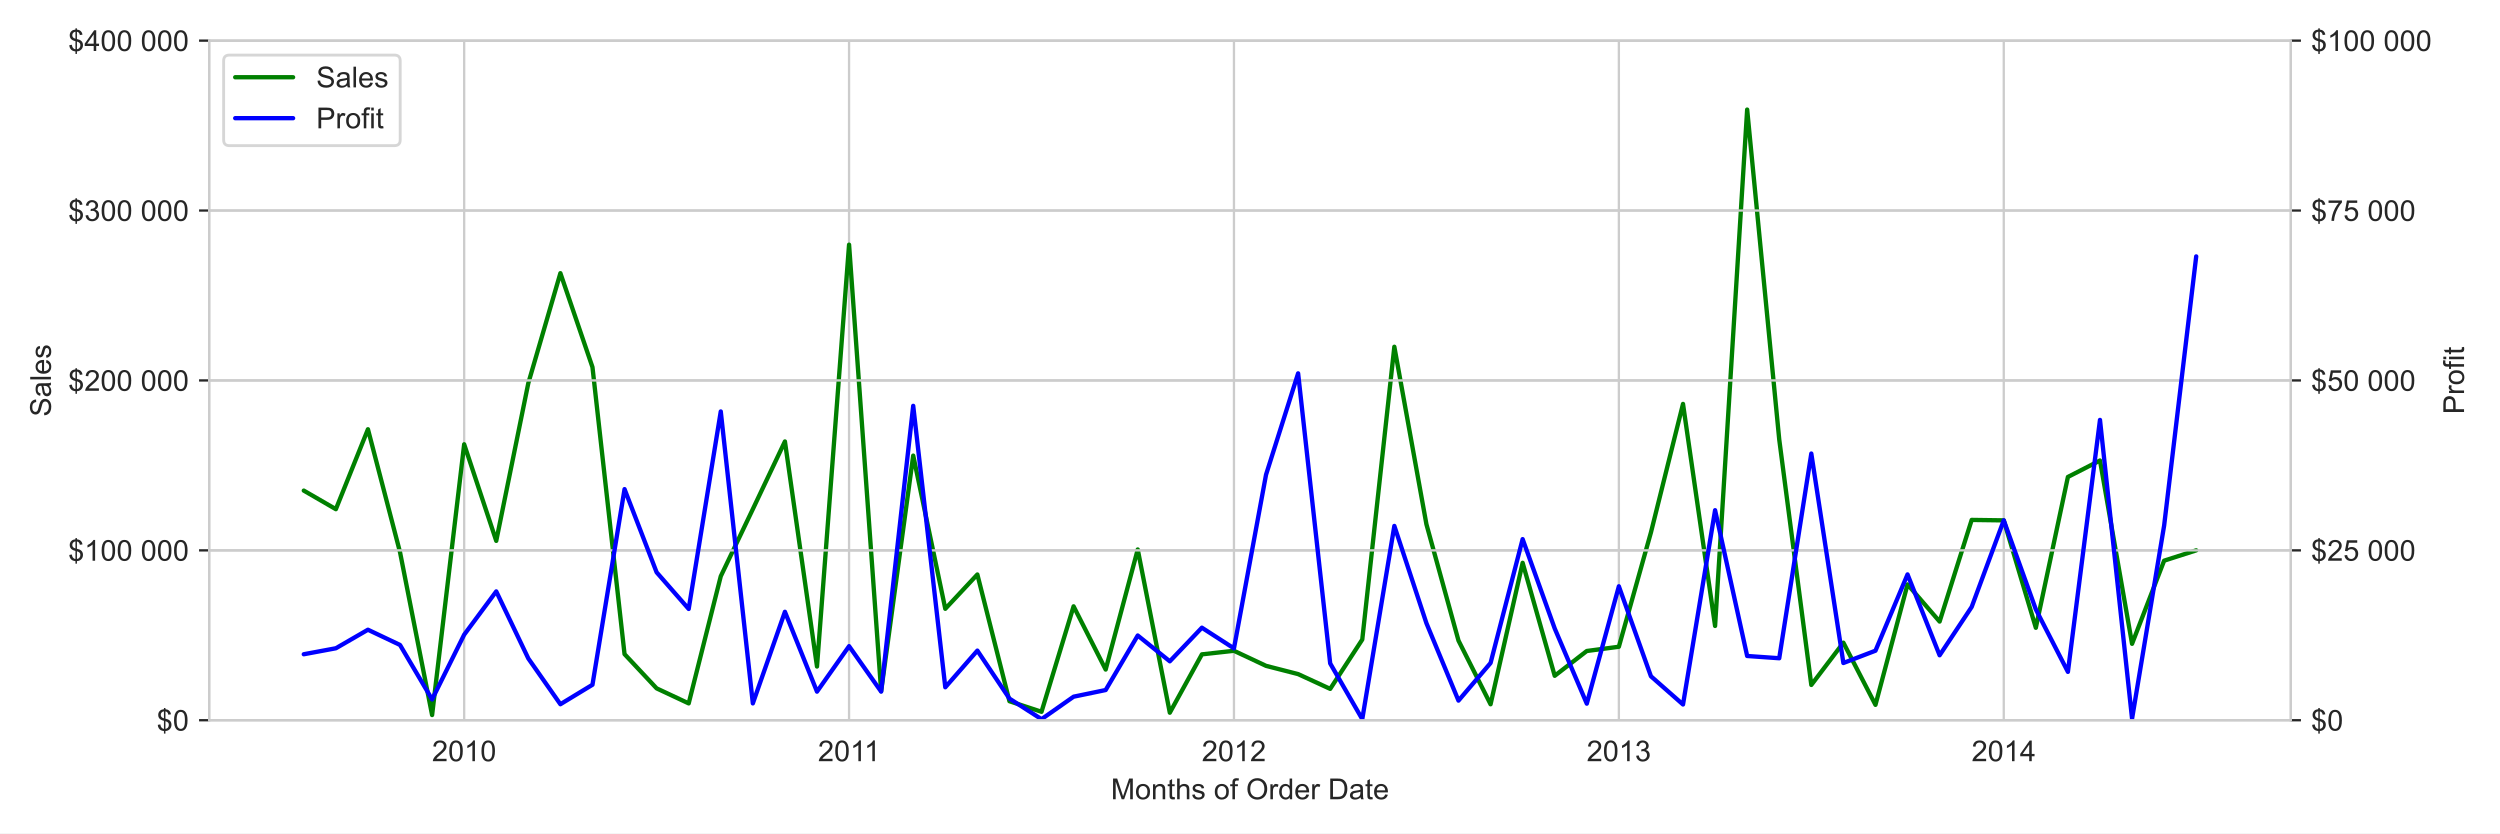
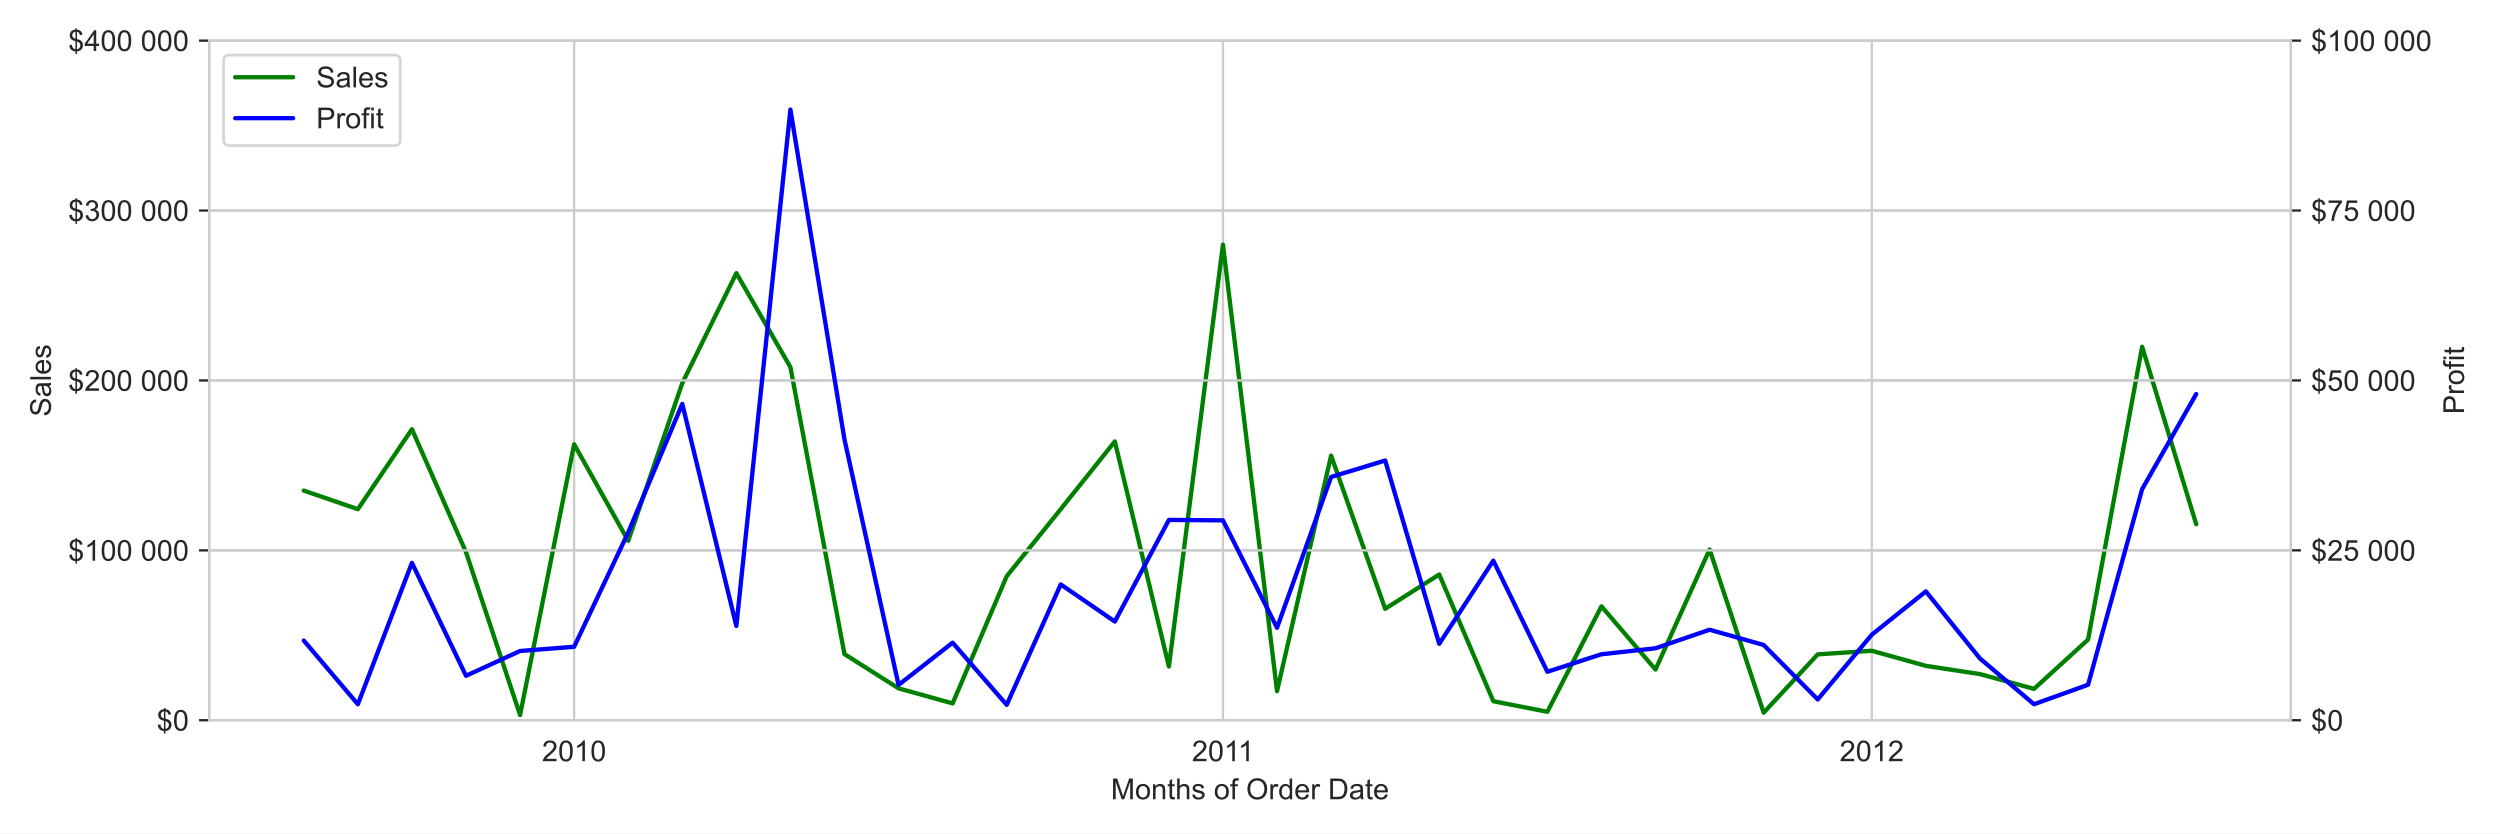
<svg xmlns="http://www.w3.org/2000/svg" xmlns:xlink="http://www.w3.org/1999/xlink" height="288pt" version="1.1" viewBox="0 0 864 288" width="864pt">
  <defs>
    <style type="text/css">
*{stroke-linecap:butt;stroke-linejoin:round;}
  </style>
  </defs>
  <g id="figure_1">
    <g id="patch_1">
      <path d="M 0 288  L 864 288  L 864 0  L 0 0  z " style="fill:#ffffff;" />
    </g>
    <g id="axes_1">
      <g id="patch_2">
        <path d="M 72.29 248.92  L 791.71 248.92  L 791.71 14.04  L 72.29 14.04  z " style="fill:#ffffff;" />
      </g>
      <g id="matplotlib.axis_1">
        <g id="xtick_1">
          <g id="line2d_1">
-             <path clip-path="url(#p1db6dda51e)" d="M 160.416 248.92  L 160.416 14.04  " style="fill:none;stroke:#cccccc;stroke-linecap:round;stroke-width:0.8;" />
+             <path clip-path="url(#pf3489fe7ee)" d="M 198.422 248.92  L 198.422 14.04  " style="fill:none;stroke:#cccccc;stroke-linecap:round;stroke-width:0.8;" />
          </g>
          <g id="text_1">
            <defs>
              <path d="M 50.344 8.453  L 50.344 0  L 3.031 0  Q 2.938 3.172 4.047 6.109  Q 5.859 10.938 9.828 15.625  Q 13.812 20.312 21.344 26.469  Q 33.016 36.031 37.109 41.625  Q 41.219 47.219 41.219 52.203  Q 41.219 57.422 37.469 61  Q 33.734 64.594 27.734 64.594  Q 21.391 64.594 17.578 60.781  Q 13.766 56.984 13.719 50.25  L 4.688 51.172  Q 5.609 61.281 11.656 66.578  Q 17.719 71.875 27.938 71.875  Q 38.234 71.875 44.234 66.156  Q 50.25 60.453 50.25 52  Q 50.25 47.703 48.484 43.547  Q 46.734 39.406 42.656 34.812  Q 38.578 30.219 29.109 22.219  Q 21.188 15.578 18.938 13.203  Q 16.703 10.844 15.234 8.453  z " id="ArialMT-50" />
              <path d="M 4.156 35.297  Q 4.156 48 6.766 55.734  Q 9.375 63.484 14.516 67.672  Q 19.672 71.875 27.484 71.875  Q 33.25 71.875 37.594 69.547  Q 41.938 67.234 44.766 62.859  Q 47.609 58.5 49.219 52.219  Q 50.828 45.953 50.828 35.297  Q 50.828 22.703 48.234 14.969  Q 45.656 7.234 40.5 3  Q 35.359 -1.219 27.484 -1.219  Q 17.141 -1.219 11.234 6.203  Q 4.156 15.141 4.156 35.297  z M 13.188 35.297  Q 13.188 17.672 17.312 11.828  Q 21.438 6 27.484 6  Q 33.547 6 37.672 11.859  Q 41.797 17.719 41.797 35.297  Q 41.797 52.984 37.672 58.781  Q 33.547 64.594 27.391 64.594  Q 21.344 64.594 17.719 59.469  Q 13.188 52.938 13.188 35.297  z " id="ArialMT-48" />
              <path d="M 37.25 0  L 28.469 0  L 28.469 56  Q 25.297 52.984 20.141 49.953  Q 14.984 46.922 10.891 45.406  L 10.891 53.906  Q 18.266 57.375 23.781 62.297  Q 29.297 67.234 31.594 71.875  L 37.25 71.875  z " id="ArialMT-49" />
            </defs>
-             <g style="fill:#262626;" transform="translate(149.2943 263.0778)scale(0.1 -0.1)">
+             <g style="fill:#262626;" transform="translate(187.3002 263.0778)scale(0.1 -0.1)">
              <use xlink:href="#ArialMT-50" />
              <use x="55.615" xlink:href="#ArialMT-48" />
              <use x="111.23" xlink:href="#ArialMT-49" />
              <use x="166.846" xlink:href="#ArialMT-48" />
            </g>
          </g>
        </g>
        <g id="xtick_2">
          <g id="line2d_2">
-             <path clip-path="url(#p1db6dda51e)" d="M 293.437 248.92  L 293.437 14.04  " style="fill:none;stroke:#cccccc;stroke-linecap:round;stroke-width:0.8;" />
+             <path clip-path="url(#pf3489fe7ee)" d="M 422.657 248.92  L 422.657 14.04  " style="fill:none;stroke:#cccccc;stroke-linecap:round;stroke-width:0.8;" />
          </g>
          <g id="text_2">
-             <g style="fill:#262626;" transform="translate(282.6837 263.0778)scale(0.1 -0.1)">
+             <g style="fill:#262626;" transform="translate(411.9038 263.0778)scale(0.1 -0.1)">
              <use xlink:href="#ArialMT-50" />
              <use x="55.615" xlink:href="#ArialMT-48" />
              <use x="111.23" xlink:href="#ArialMT-49" />
              <use x="159.471" xlink:href="#ArialMT-49" />
            </g>
          </g>
        </g>
        <g id="xtick_3">
          <g id="line2d_3">
-             <path clip-path="url(#p1db6dda51e)" d="M 426.457 248.92  L 426.457 14.04  " style="fill:none;stroke:#cccccc;stroke-linecap:round;stroke-width:0.8;" />
+             <path clip-path="url(#pf3489fe7ee)" d="M 646.892 248.92  L 646.892 14.04  " style="fill:none;stroke:#cccccc;stroke-linecap:round;stroke-width:0.8;" />
          </g>
          <g id="text_3">
-             <g style="fill:#262626;" transform="translate(415.3356 263.0778)scale(0.1 -0.1)">
+             <g style="fill:#262626;" transform="translate(635.7698 263.0778)scale(0.1 -0.1)">
              <use xlink:href="#ArialMT-50" />
              <use x="55.615" xlink:href="#ArialMT-48" />
              <use x="111.23" xlink:href="#ArialMT-49" />
              <use x="166.846" xlink:href="#ArialMT-50" />
            </g>
          </g>
        </g>
-         <g id="xtick_4">
-           <g id="line2d_4">
-             <path clip-path="url(#p1db6dda51e)" d="M 559.478 248.92  L 559.478 14.04  " style="fill:none;stroke:#cccccc;stroke-linecap:round;stroke-width:0.8;" />
-           </g>
-           <g id="text_4">
-             <defs>
-               <path d="M 4.203 18.891  L 12.984 20.062  Q 14.5 12.594 18.141 9.297  Q 21.781 6 27 6  Q 33.203 6 37.469 10.297  Q 41.75 14.594 41.75 20.953  Q 41.75 27 37.797 30.922  Q 33.844 34.859 27.734 34.859  Q 25.25 34.859 21.531 33.891  L 22.516 41.609  Q 23.391 41.5 23.922 41.5  Q 29.547 41.5 34.031 44.422  Q 38.531 47.359 38.531 53.469  Q 38.531 58.297 35.25 61.469  Q 31.984 64.656 26.812 64.656  Q 21.688 64.656 18.266 61.422  Q 14.844 58.203 13.875 51.766  L 5.078 53.328  Q 6.688 62.156 12.391 67.016  Q 18.109 71.875 26.609 71.875  Q 32.469 71.875 37.391 69.359  Q 42.328 66.844 44.938 62.5  Q 47.562 58.156 47.562 53.266  Q 47.562 48.641 45.062 44.828  Q 42.578 41.016 37.703 38.766  Q 44.047 37.312 47.562 32.688  Q 51.078 28.078 51.078 21.141  Q 51.078 11.766 44.234 5.25  Q 37.406 -1.266 26.953 -1.266  Q 17.531 -1.266 11.297 4.344  Q 5.078 9.969 4.203 18.891  z " id="ArialMT-51" />
-             </defs>
-             <g style="fill:#262626;" transform="translate(548.3562 263.0778)scale(0.1 -0.1)">
-               <use xlink:href="#ArialMT-50" />
-               <use x="55.615" xlink:href="#ArialMT-48" />
-               <use x="111.23" xlink:href="#ArialMT-49" />
-               <use x="166.846" xlink:href="#ArialMT-51" />
-             </g>
-           </g>
-         </g>
-         <g id="xtick_5">
-           <g id="line2d_5">
-             <path clip-path="url(#p1db6dda51e)" d="M 692.499 248.92  L 692.499 14.04  " style="fill:none;stroke:#cccccc;stroke-linecap:round;stroke-width:0.8;" />
-           </g>
-           <g id="text_5">
-             <defs>
-               <path d="M 32.328 0  L 32.328 17.141  L 1.266 17.141  L 1.266 25.203  L 33.938 71.578  L 41.109 71.578  L 41.109 25.203  L 50.781 25.203  L 50.781 17.141  L 41.109 17.141  L 41.109 0  z M 32.328 25.203  L 32.328 57.469  L 9.906 25.203  z " id="ArialMT-52" />
-             </defs>
-             <g style="fill:#262626;" transform="translate(681.3769 263.0778)scale(0.1 -0.1)">
-               <use xlink:href="#ArialMT-50" />
-               <use x="55.615" xlink:href="#ArialMT-48" />
-               <use x="111.23" xlink:href="#ArialMT-49" />
-               <use x="166.846" xlink:href="#ArialMT-52" />
-             </g>
-           </g>
-         </g>
-         <g id="text_6">
+         <g id="text_4">
          <defs>
            <path d="M 7.422 0  L 7.422 71.578  L 21.688 71.578  L 38.625 20.906  Q 40.969 13.812 42.047 10.297  Q 43.266 14.203 45.844 21.781  L 62.984 71.578  L 75.734 71.578  L 75.734 0  L 66.609 0  L 66.609 59.906  L 45.797 0  L 37.25 0  L 16.547 60.938  L 16.547 0  z " id="ArialMT-77" />
            <path d="M 3.328 25.922  Q 3.328 40.328 11.328 47.266  Q 18.016 53.031 27.641 53.031  Q 38.328 53.031 45.109 46.016  Q 51.906 39.016 51.906 26.656  Q 51.906 16.656 48.906 10.906  Q 45.906 5.172 40.156 2  Q 34.422 -1.172 27.641 -1.172  Q 16.75 -1.172 10.031 5.812  Q 3.328 12.797 3.328 25.922  z M 12.359 25.922  Q 12.359 15.969 16.703 11.016  Q 21.047 6.062 27.641 6.062  Q 34.188 6.062 38.531 11.031  Q 42.875 16.016 42.875 26.219  Q 42.875 35.844 38.5 40.797  Q 34.125 45.75 27.641 45.75  Q 21.047 45.75 16.703 40.812  Q 12.359 35.891 12.359 25.922  z " id="ArialMT-111" />
            <path d="M 6.594 0  L 6.594 51.859  L 14.5 51.859  L 14.5 44.484  Q 20.219 53.031 31 53.031  Q 35.688 53.031 39.625 51.344  Q 43.562 49.656 45.516 46.922  Q 47.469 44.188 48.25 40.438  Q 48.734 37.984 48.734 31.891  L 48.734 0  L 39.938 0  L 39.938 31.547  Q 39.938 36.922 38.906 39.578  Q 37.891 42.234 35.281 43.812  Q 32.672 45.406 29.156 45.406  Q 23.531 45.406 19.453 41.844  Q 15.375 38.281 15.375 28.328  L 15.375 0  z " id="ArialMT-110" />
            <path d="M 25.781 7.859  L 27.047 0.094  Q 23.344 -0.688 20.406 -0.688  Q 15.625 -0.688 12.984 0.828  Q 10.359 2.344 9.281 4.812  Q 8.203 7.281 8.203 15.188  L 8.203 45.016  L 1.766 45.016  L 1.766 51.859  L 8.203 51.859  L 8.203 64.703  L 16.938 69.969  L 16.938 51.859  L 25.781 51.859  L 25.781 45.016  L 16.938 45.016  L 16.938 14.703  Q 16.938 10.938 17.406 9.859  Q 17.875 8.797 18.922 8.156  Q 19.969 7.516 21.922 7.516  Q 23.391 7.516 25.781 7.859  z " id="ArialMT-116" />
            <path d="M 6.594 0  L 6.594 71.578  L 15.375 71.578  L 15.375 45.906  Q 21.531 53.031 30.906 53.031  Q 36.672 53.031 40.922 50.75  Q 45.172 48.484 47 44.484  Q 48.828 40.484 48.828 32.859  L 48.828 0  L 40.047 0  L 40.047 32.859  Q 40.047 39.453 37.188 42.453  Q 34.328 45.453 29.109 45.453  Q 25.203 45.453 21.75 43.422  Q 18.312 41.406 16.844 37.938  Q 15.375 34.469 15.375 28.375  L 15.375 0  z " id="ArialMT-104" />
            <path d="M 3.078 15.484  L 11.766 16.844  Q 12.5 11.625 15.844 8.844  Q 19.188 6.062 25.203 6.062  Q 31.25 6.062 34.172 8.516  Q 37.109 10.984 37.109 14.312  Q 37.109 17.281 34.516 19  Q 32.719 20.172 25.531 21.969  Q 15.875 24.422 12.141 26.203  Q 8.406 27.984 6.469 31.125  Q 4.547 34.281 4.547 38.094  Q 4.547 41.547 6.125 44.5  Q 7.719 47.469 10.453 49.422  Q 12.5 50.922 16.031 51.969  Q 19.578 53.031 23.641 53.031  Q 29.734 53.031 34.344 51.266  Q 38.969 49.516 41.156 46.5  Q 43.359 43.5 44.188 38.484  L 35.594 37.312  Q 35.016 41.312 32.203 43.547  Q 29.391 45.797 24.266 45.797  Q 18.219 45.797 15.625 43.797  Q 13.031 41.797 13.031 39.109  Q 13.031 37.406 14.109 36.031  Q 15.188 34.625 17.484 33.688  Q 18.797 33.203 25.25 31.453  Q 34.578 28.953 38.25 27.359  Q 41.938 25.781 44.031 22.75  Q 46.141 19.734 46.141 15.234  Q 46.141 10.844 43.578 6.953  Q 41.016 3.078 36.172 0.953  Q 31.344 -1.172 25.25 -1.172  Q 15.141 -1.172 9.844 3.031  Q 4.547 7.234 3.078 15.484  z " id="ArialMT-115" />
            <path id="ArialMT-32" />
            <path d="M 8.688 0  L 8.688 45.016  L 0.922 45.016  L 0.922 51.859  L 8.688 51.859  L 8.688 57.375  Q 8.688 62.594 9.625 65.141  Q 10.891 68.562 14.078 70.672  Q 17.281 72.797 23.047 72.797  Q 26.766 72.797 31.25 71.922  L 29.938 64.266  Q 27.203 64.75 24.75 64.75  Q 20.75 64.75 19.094 63.031  Q 17.438 61.328 17.438 56.641  L 17.438 51.859  L 27.547 51.859  L 27.547 45.016  L 17.438 45.016  L 17.438 0  z " id="ArialMT-102" />
            <path d="M 4.828 34.859  Q 4.828 52.688 14.391 62.766  Q 23.969 72.859 39.109 72.859  Q 49.031 72.859 56.984 68.109  Q 64.938 63.375 69.109 54.906  Q 73.297 46.438 73.297 35.688  Q 73.297 24.812 68.891 16.219  Q 64.5 7.625 56.438 3.203  Q 48.391 -1.219 39.062 -1.219  Q 28.953 -1.219 20.984 3.656  Q 13.031 8.547 8.922 16.984  Q 4.828 25.438 4.828 34.859  z M 14.594 34.719  Q 14.594 21.781 21.547 14.328  Q 28.516 6.891 39.016 6.891  Q 49.703 6.891 56.609 14.406  Q 63.531 21.922 63.531 35.75  Q 63.531 44.484 60.578 51  Q 57.625 57.516 51.922 61.109  Q 46.234 64.703 39.156 64.703  Q 29.109 64.703 21.844 57.781  Q 14.594 50.875 14.594 34.719  z " id="ArialMT-79" />
            <path d="M 6.5 0  L 6.5 51.859  L 14.406 51.859  L 14.406 44  Q 17.438 49.516 20 51.266  Q 22.562 53.031 25.641 53.031  Q 30.078 53.031 34.672 50.203  L 31.641 42.047  Q 28.422 43.953 25.203 43.953  Q 22.312 43.953 20.016 42.219  Q 17.719 40.484 16.75 37.406  Q 15.281 32.719 15.281 27.156  L 15.281 0  z " id="ArialMT-114" />
            <path d="M 40.234 0  L 40.234 6.547  Q 35.297 -1.172 25.734 -1.172  Q 19.531 -1.172 14.328 2.25  Q 9.125 5.672 6.266 11.797  Q 3.422 17.922 3.422 25.875  Q 3.422 33.641 6 39.969  Q 8.594 46.297 13.766 49.656  Q 18.953 53.031 25.344 53.031  Q 30.031 53.031 33.688 51.047  Q 37.359 49.078 39.656 45.906  L 39.656 71.578  L 48.391 71.578  L 48.391 0  z M 12.453 25.875  Q 12.453 15.922 16.641 10.984  Q 20.844 6.062 26.562 6.062  Q 32.328 6.062 36.344 10.766  Q 40.375 15.484 40.375 25.141  Q 40.375 35.797 36.266 40.766  Q 32.172 45.75 26.172 45.75  Q 20.312 45.75 16.375 40.969  Q 12.453 36.188 12.453 25.875  z " id="ArialMT-100" />
            <path d="M 42.094 16.703  L 51.172 15.578  Q 49.031 7.625 43.219 3.219  Q 37.406 -1.172 28.375 -1.172  Q 17 -1.172 10.328 5.828  Q 3.656 12.844 3.656 25.484  Q 3.656 38.578 10.391 45.797  Q 17.141 53.031 27.875 53.031  Q 38.281 53.031 44.875 45.953  Q 51.469 38.875 51.469 26.031  Q 51.469 25.25 51.422 23.688  L 12.75 23.688  Q 13.234 15.141 17.578 10.594  Q 21.922 6.062 28.422 6.062  Q 33.25 6.062 36.672 8.594  Q 40.094 11.141 42.094 16.703  z M 13.234 30.906  L 42.188 30.906  Q 41.609 37.453 38.875 40.719  Q 34.672 45.797 27.984 45.797  Q 21.922 45.797 17.797 41.75  Q 13.672 37.703 13.234 30.906  z " id="ArialMT-101" />
            <path d="M 7.719 0  L 7.719 71.578  L 32.375 71.578  Q 40.719 71.578 45.125 70.562  Q 51.266 69.141 55.609 65.438  Q 61.281 60.641 64.078 53.188  Q 66.891 45.75 66.891 36.188  Q 66.891 28.031 64.984 21.734  Q 63.094 15.438 60.109 11.297  Q 57.125 7.172 53.578 4.797  Q 50.047 2.438 45.047 1.219  Q 40.047 0 33.547 0  z M 17.188 8.453  L 32.469 8.453  Q 39.547 8.453 43.578 9.766  Q 47.609 11.078 50 13.484  Q 53.375 16.844 55.25 22.531  Q 57.125 28.219 57.125 36.328  Q 57.125 47.562 53.438 53.594  Q 49.75 59.625 44.484 61.672  Q 40.672 63.141 32.234 63.141  L 17.188 63.141  z " id="ArialMT-68" />
            <path d="M 40.438 6.391  Q 35.547 2.25 31.031 0.531  Q 26.516 -1.172 21.344 -1.172  Q 12.797 -1.172 8.203 3  Q 3.609 7.172 3.609 13.672  Q 3.609 17.484 5.344 20.625  Q 7.078 23.781 9.891 25.688  Q 12.703 27.594 16.219 28.562  Q 18.797 29.25 24.031 29.891  Q 34.672 31.156 39.703 32.906  Q 39.75 34.719 39.75 35.203  Q 39.75 40.578 37.25 42.781  Q 33.891 45.75 27.25 45.75  Q 21.047 45.75 18.094 43.578  Q 15.141 41.406 13.719 35.891  L 5.125 37.062  Q 6.297 42.578 8.984 45.969  Q 11.672 49.359 16.75 51.188  Q 21.828 53.031 28.516 53.031  Q 35.156 53.031 39.297 51.469  Q 43.453 49.906 45.406 47.531  Q 47.359 45.172 48.141 41.547  Q 48.578 39.312 48.578 33.453  L 48.578 21.734  Q 48.578 9.469 49.141 6.219  Q 49.703 2.984 51.375 0  L 42.188 0  Q 40.828 2.734 40.438 6.391  z M 39.703 26.031  Q 34.906 24.078 25.344 22.703  Q 19.922 21.922 17.672 20.938  Q 15.438 19.969 14.203 18.094  Q 12.984 16.219 12.984 13.922  Q 12.984 10.406 15.641 8.062  Q 18.312 5.719 23.438 5.719  Q 28.516 5.719 32.469 7.938  Q 36.422 10.156 38.281 14.016  Q 39.703 17 39.703 22.797  z " id="ArialMT-97" />
          </defs>
          <g style="fill:#262626;" transform="translate(383.9273 276.2231)scale(0.1 -0.1)">
            <use xlink:href="#ArialMT-77" />
            <use x="83.301" xlink:href="#ArialMT-111" />
            <use x="138.916" xlink:href="#ArialMT-110" />
            <use x="194.531" xlink:href="#ArialMT-116" />
            <use x="222.314" xlink:href="#ArialMT-104" />
            <use x="277.93" xlink:href="#ArialMT-115" />
            <use x="327.93" xlink:href="#ArialMT-32" />
            <use x="355.713" xlink:href="#ArialMT-111" />
            <use x="411.328" xlink:href="#ArialMT-102" />
            <use x="439.111" xlink:href="#ArialMT-32" />
            <use x="466.895" xlink:href="#ArialMT-79" />
            <use x="544.678" xlink:href="#ArialMT-114" />
            <use x="577.979" xlink:href="#ArialMT-100" />
            <use x="633.594" xlink:href="#ArialMT-101" />
            <use x="689.209" xlink:href="#ArialMT-114" />
            <use x="722.51" xlink:href="#ArialMT-32" />
            <use x="750.293" xlink:href="#ArialMT-68" />
            <use x="822.51" xlink:href="#ArialMT-97" />
            <use x="878.125" xlink:href="#ArialMT-116" />
            <use x="905.908" xlink:href="#ArialMT-101" />
          </g>
        </g>
      </g>
      <g id="matplotlib.axis_2">
        <g id="ytick_1">
+           <g id="line2d_4">
+             <path clip-path="url(#pf3489fe7ee)" d="M 72.29 248.92  L 791.71 248.92  " style="fill:none;stroke:#cccccc;stroke-linecap:round;stroke-width:0.8;" />
+           </g>
+           <g id="line2d_5">
+             <defs>
+               <path d="M 0 0  L -3.5 0  " id="mcb4d5317c1" style="stroke:#262626;stroke-width:0.8;" />
+             </defs>
+             <g>
+               <use style="fill:#262626;stroke:#262626;stroke-width:0.8;" x="72.29" xlink:href="#mcb4d5317c1" y="248.92" />
+             </g>
+           </g>
+           <g id="text_5">
+             <defs>
+               <path d="M 24.906 -10.297  L 24.906 -1.516  Q 18.312 -0.688 14.188 1.438  Q 10.062 3.562 7.047 8.297  Q 4.047 13.031 3.562 19.875  L 12.406 21.531  Q 13.422 14.453 16.016 11.141  Q 19.734 6.453 24.906 5.906  L 24.906 33.891  Q 19.484 34.906 13.812 38.094  Q 9.625 40.438 7.344 44.578  Q 5.078 48.734 5.078 54  Q 5.078 63.375 11.719 69.188  Q 16.156 73.094 24.906 73.969  L 24.906 78.172  L 30.078 78.172  L 30.078 73.969  Q 37.75 73.25 42.234 69.484  Q 48 64.703 49.172 56.344  L 40.094 54.984  Q 39.312 60.156 36.844 62.906  Q 34.375 65.672 30.078 66.547  L 30.078 41.219  Q 36.719 39.547 38.875 38.625  Q 42.969 36.812 45.547 34.219  Q 48.141 31.641 49.531 28.078  Q 50.922 24.516 50.922 20.359  Q 50.922 11.234 45.109 5.125  Q 39.312 -0.984 30.078 -1.422  L 30.078 -10.297  z M 24.906 66.656  Q 19.781 65.875 16.828 62.547  Q 13.875 59.234 13.875 54.688  Q 13.875 50.203 16.375 47.172  Q 18.891 44.141 24.906 42.328  z M 30.078 5.906  Q 35.203 6.547 38.547 10.344  Q 41.891 14.156 41.891 19.781  Q 41.891 24.562 39.516 27.469  Q 37.156 30.375 30.078 32.672  z " id="ArialMT-36" />
+             </defs>
+             <g style="fill:#262626;" transform="translate(54.16813 252.4989)scale(0.1 -0.1)">
+               <use xlink:href="#ArialMT-36" />
+               <use x="55.615" xlink:href="#ArialMT-48" />
+             </g>
+           </g>
+         </g>
+         <g id="ytick_2">
          <g id="line2d_6">
-             <path clip-path="url(#p1db6dda51e)" d="M 72.29 248.92  L 791.71 248.92  " style="fill:none;stroke:#cccccc;stroke-linecap:round;stroke-width:0.8;" />
+             <path clip-path="url(#pf3489fe7ee)" d="M 72.29 190.2  L 791.71 190.2  " style="fill:none;stroke:#cccccc;stroke-linecap:round;stroke-width:0.8;" />
          </g>
          <g id="line2d_7">
-             <defs>
-               <path d="M 0 0  L -3.5 0  " id="m86cd9c646d" style="stroke:#262626;stroke-width:0.8;" />
-             </defs>
-             <g>
-               <use style="fill:#262626;stroke:#262626;stroke-width:0.8;" x="72.29" xlink:href="#m86cd9c646d" y="248.92" />
+             <g>
+               <use style="fill:#262626;stroke:#262626;stroke-width:0.8;" x="72.29" xlink:href="#mcb4d5317c1" y="190.2" />
+             </g>
+           </g>
+           <g id="text_6">
+             <g style="fill:#262626;" transform="translate(23.58531 193.7789)scale(0.1 -0.1)">
+               <use xlink:href="#ArialMT-36" />
+               <use x="55.615" xlink:href="#ArialMT-49" />
+               <use x="111.23" xlink:href="#ArialMT-48" />
+               <use x="166.846" xlink:href="#ArialMT-48" />
+               <use x="222.461" xlink:href="#ArialMT-32" />
+               <use x="250.244" xlink:href="#ArialMT-48" />
+               <use x="305.859" xlink:href="#ArialMT-48" />
+               <use x="361.475" xlink:href="#ArialMT-48" />
+             </g>
+           </g>
+         </g>
+         <g id="ytick_3">
+           <g id="line2d_8">
+             <path clip-path="url(#pf3489fe7ee)" d="M 72.29 131.48  L 791.71 131.48  " style="fill:none;stroke:#cccccc;stroke-linecap:round;stroke-width:0.8;" />
+           </g>
+           <g id="line2d_9">
+             <g>
+               <use style="fill:#262626;stroke:#262626;stroke-width:0.8;" x="72.29" xlink:href="#mcb4d5317c1" y="131.48" />
            </g>
          </g>
          <g id="text_7">
-             <defs>
-               <path d="M 24.906 -10.297  L 24.906 -1.516  Q 18.312 -0.688 14.188 1.438  Q 10.062 3.562 7.047 8.297  Q 4.047 13.031 3.562 19.875  L 12.406 21.531  Q 13.422 14.453 16.016 11.141  Q 19.734 6.453 24.906 5.906  L 24.906 33.891  Q 19.484 34.906 13.812 38.094  Q 9.625 40.438 7.344 44.578  Q 5.078 48.734 5.078 54  Q 5.078 63.375 11.719 69.188  Q 16.156 73.094 24.906 73.969  L 24.906 78.172  L 30.078 78.172  L 30.078 73.969  Q 37.75 73.25 42.234 69.484  Q 48 64.703 49.172 56.344  L 40.094 54.984  Q 39.312 60.156 36.844 62.906  Q 34.375 65.672 30.078 66.547  L 30.078 41.219  Q 36.719 39.547 38.875 38.625  Q 42.969 36.812 45.547 34.219  Q 48.141 31.641 49.531 28.078  Q 50.922 24.516 50.922 20.359  Q 50.922 11.234 45.109 5.125  Q 39.312 -0.984 30.078 -1.422  L 30.078 -10.297  z M 24.906 66.656  Q 19.781 65.875 16.828 62.547  Q 13.875 59.234 13.875 54.688  Q 13.875 50.203 16.375 47.172  Q 18.891 44.141 24.906 42.328  z M 30.078 5.906  Q 35.203 6.547 38.547 10.344  Q 41.891 14.156 41.891 19.781  Q 41.891 24.562 39.516 27.469  Q 37.156 30.375 30.078 32.672  z " id="ArialMT-36" />
-             </defs>
-             <g style="fill:#262626;" transform="translate(54.16813 252.4989)scale(0.1 -0.1)">
-               <use xlink:href="#ArialMT-36" />
-               <use x="55.615" xlink:href="#ArialMT-48" />
-             </g>
-           </g>
-         </g>
-         <g id="ytick_2">
-           <g id="line2d_8">
-             <path clip-path="url(#p1db6dda51e)" d="M 72.29 190.2  L 791.71 190.2  " style="fill:none;stroke:#cccccc;stroke-linecap:round;stroke-width:0.8;" />
-           </g>
-           <g id="line2d_9">
-             <g>
-               <use style="fill:#262626;stroke:#262626;stroke-width:0.8;" x="72.29" xlink:href="#m86cd9c646d" y="190.2" />
+             <g style="fill:#262626;" transform="translate(23.58531 135.0589)scale(0.1 -0.1)">
+               <use xlink:href="#ArialMT-36" />
+               <use x="55.615" xlink:href="#ArialMT-50" />
+               <use x="111.23" xlink:href="#ArialMT-48" />
+               <use x="166.846" xlink:href="#ArialMT-48" />
+               <use x="222.461" xlink:href="#ArialMT-32" />
+               <use x="250.244" xlink:href="#ArialMT-48" />
+               <use x="305.859" xlink:href="#ArialMT-48" />
+               <use x="361.475" xlink:href="#ArialMT-48" />
+             </g>
+           </g>
+         </g>
+         <g id="ytick_4">
+           <g id="line2d_10">
+             <path clip-path="url(#pf3489fe7ee)" d="M 72.29 72.76  L 791.71 72.76  " style="fill:none;stroke:#cccccc;stroke-linecap:round;stroke-width:0.8;" />
+           </g>
+           <g id="line2d_11">
+             <g>
+               <use style="fill:#262626;stroke:#262626;stroke-width:0.8;" x="72.29" xlink:href="#mcb4d5317c1" y="72.76" />
            </g>
          </g>
          <g id="text_8">
-             <g style="fill:#262626;" transform="translate(23.58531 193.7789)scale(0.1 -0.1)">
-               <use xlink:href="#ArialMT-36" />
-               <use x="55.615" xlink:href="#ArialMT-49" />
+             <defs>
+               <path d="M 4.203 18.891  L 12.984 20.062  Q 14.5 12.594 18.141 9.297  Q 21.781 6 27 6  Q 33.203 6 37.469 10.297  Q 41.75 14.594 41.75 20.953  Q 41.75 27 37.797 30.922  Q 33.844 34.859 27.734 34.859  Q 25.25 34.859 21.531 33.891  L 22.516 41.609  Q 23.391 41.5 23.922 41.5  Q 29.547 41.5 34.031 44.422  Q 38.531 47.359 38.531 53.469  Q 38.531 58.297 35.25 61.469  Q 31.984 64.656 26.812 64.656  Q 21.688 64.656 18.266 61.422  Q 14.844 58.203 13.875 51.766  L 5.078 53.328  Q 6.688 62.156 12.391 67.016  Q 18.109 71.875 26.609 71.875  Q 32.469 71.875 37.391 69.359  Q 42.328 66.844 44.938 62.5  Q 47.562 58.156 47.562 53.266  Q 47.562 48.641 45.062 44.828  Q 42.578 41.016 37.703 38.766  Q 44.047 37.312 47.562 32.688  Q 51.078 28.078 51.078 21.141  Q 51.078 11.766 44.234 5.25  Q 37.406 -1.266 26.953 -1.266  Q 17.531 -1.266 11.297 4.344  Q 5.078 9.969 4.203 18.891  z " id="ArialMT-51" />
+             </defs>
+             <g style="fill:#262626;" transform="translate(23.58531 76.33891)scale(0.1 -0.1)">
+               <use xlink:href="#ArialMT-36" />
+               <use x="55.615" xlink:href="#ArialMT-51" />
              <use x="111.23" xlink:href="#ArialMT-48" />
              <use x="166.846" xlink:href="#ArialMT-48" />
              <use x="222.461" xlink:href="#ArialMT-32" />
              <use x="250.244" xlink:href="#ArialMT-48" />
              <use x="305.859" xlink:href="#ArialMT-48" />
              <use x="361.475" xlink:href="#ArialMT-48" />
            </g>
          </g>
        </g>
-         <g id="ytick_3">
-           <g id="line2d_10">
-             <path clip-path="url(#p1db6dda51e)" d="M 72.29 131.48  L 791.71 131.48  " style="fill:none;stroke:#cccccc;stroke-linecap:round;stroke-width:0.8;" />
-           </g>
-           <g id="line2d_11">
-             <g>
-               <use style="fill:#262626;stroke:#262626;stroke-width:0.8;" x="72.29" xlink:href="#m86cd9c646d" y="131.48" />
+         <g id="ytick_5">
+           <g id="line2d_12">
+             <path clip-path="url(#pf3489fe7ee)" d="M 72.29 14.04  L 791.71 14.04  " style="fill:none;stroke:#cccccc;stroke-linecap:round;stroke-width:0.8;" />
+           </g>
+           <g id="line2d_13">
+             <g>
+               <use style="fill:#262626;stroke:#262626;stroke-width:0.8;" x="72.29" xlink:href="#mcb4d5317c1" y="14.04" />
            </g>
          </g>
          <g id="text_9">
-             <g style="fill:#262626;" transform="translate(23.58531 135.0589)scale(0.1 -0.1)">
-               <use xlink:href="#ArialMT-36" />
-               <use x="55.615" xlink:href="#ArialMT-50" />
+             <defs>
+               <path d="M 32.328 0  L 32.328 17.141  L 1.266 17.141  L 1.266 25.203  L 33.938 71.578  L 41.109 71.578  L 41.109 25.203  L 50.781 25.203  L 50.781 17.141  L 41.109 17.141  L 41.109 0  z M 32.328 25.203  L 32.328 57.469  L 9.906 25.203  z " id="ArialMT-52" />
+             </defs>
+             <g style="fill:#262626;" transform="translate(23.58531 17.61891)scale(0.1 -0.1)">
+               <use xlink:href="#ArialMT-36" />
+               <use x="55.615" xlink:href="#ArialMT-52" />
              <use x="111.23" xlink:href="#ArialMT-48" />
              <use x="166.846" xlink:href="#ArialMT-48" />
              <use x="222.461" xlink:href="#ArialMT-32" />
              <use x="250.244" xlink:href="#ArialMT-48" />
              <use x="305.859" xlink:href="#ArialMT-48" />
              <use x="361.475" xlink:href="#ArialMT-48" />
            </g>
          </g>
        </g>
-         <g id="ytick_4">
-           <g id="line2d_12">
-             <path clip-path="url(#p1db6dda51e)" d="M 72.29 72.76  L 791.71 72.76  " style="fill:none;stroke:#cccccc;stroke-linecap:round;stroke-width:0.8;" />
-           </g>
-           <g id="line2d_13">
-             <g>
-               <use style="fill:#262626;stroke:#262626;stroke-width:0.8;" x="72.29" xlink:href="#m86cd9c646d" y="72.76" />
-             </g>
-           </g>
-           <g id="text_10">
-             <g style="fill:#262626;" transform="translate(23.58531 76.33891)scale(0.1 -0.1)">
-               <use xlink:href="#ArialMT-36" />
-               <use x="55.615" xlink:href="#ArialMT-51" />
-               <use x="111.23" xlink:href="#ArialMT-48" />
-               <use x="166.846" xlink:href="#ArialMT-48" />
-               <use x="222.461" xlink:href="#ArialMT-32" />
-               <use x="250.244" xlink:href="#ArialMT-48" />
-               <use x="305.859" xlink:href="#ArialMT-48" />
-               <use x="361.475" xlink:href="#ArialMT-48" />
-             </g>
-           </g>
-         </g>
-         <g id="ytick_5">
-           <g id="line2d_14">
-             <path clip-path="url(#p1db6dda51e)" d="M 72.29 14.04  L 791.71 14.04  " style="fill:none;stroke:#cccccc;stroke-linecap:round;stroke-width:0.8;" />
-           </g>
-           <g id="line2d_15">
-             <g>
-               <use style="fill:#262626;stroke:#262626;stroke-width:0.8;" x="72.29" xlink:href="#m86cd9c646d" y="14.04" />
-             </g>
-           </g>
-           <g id="text_11">
-             <g style="fill:#262626;" transform="translate(23.58531 17.61891)scale(0.1 -0.1)">
-               <use xlink:href="#ArialMT-36" />
-               <use x="55.615" xlink:href="#ArialMT-52" />
-               <use x="111.23" xlink:href="#ArialMT-48" />
-               <use x="166.846" xlink:href="#ArialMT-48" />
-               <use x="222.461" xlink:href="#ArialMT-32" />
-               <use x="250.244" xlink:href="#ArialMT-48" />
-               <use x="305.859" xlink:href="#ArialMT-48" />
-               <use x="361.475" xlink:href="#ArialMT-48" />
-             </g>
-           </g>
-         </g>
-         <g id="text_12">
+         <g id="text_10">
          <defs>
            <path d="M 4.5 23  L 13.422 23.781  Q 14.062 18.406 16.375 14.969  Q 18.703 11.531 23.578 9.406  Q 28.469 7.281 34.578 7.281  Q 39.984 7.281 44.141 8.891  Q 48.297 10.5 50.312 13.297  Q 52.344 16.109 52.344 19.438  Q 52.344 22.797 50.391 25.312  Q 48.438 27.828 43.953 29.547  Q 41.062 30.672 31.203 33.031  Q 21.344 35.406 17.391 37.5  Q 12.25 40.188 9.734 44.156  Q 7.234 48.141 7.234 53.078  Q 7.234 58.5 10.297 63.203  Q 13.375 67.922 19.281 70.359  Q 25.203 72.797 32.422 72.797  Q 40.375 72.797 46.453 70.234  Q 52.547 67.672 55.812 62.688  Q 59.078 57.719 59.328 51.422  L 50.25 50.734  Q 49.516 57.516 45.281 60.984  Q 41.062 64.453 32.812 64.453  Q 24.219 64.453 20.281 61.297  Q 16.359 58.156 16.359 53.719  Q 16.359 49.859 19.141 47.359  Q 21.875 44.875 33.422 42.266  Q 44.969 39.656 49.266 37.703  Q 55.516 34.812 58.484 30.391  Q 61.469 25.984 61.469 20.219  Q 61.469 14.5 58.203 9.438  Q 54.938 4.391 48.797 1.578  Q 42.672 -1.219 35.016 -1.219  Q 25.297 -1.219 18.719 1.609  Q 12.156 4.438 8.422 10.125  Q 4.688 15.828 4.5 23  z " id="ArialMT-83" />
            <path d="M 6.391 0  L 6.391 71.578  L 15.188 71.578  L 15.188 0  z " id="ArialMT-108" />
          </defs>
          <g style="fill:#262626;" transform="translate(17.59781 143.987)rotate(-90)scale(0.1 -0.1)">
            <use xlink:href="#ArialMT-83" />
            <use x="66.699" xlink:href="#ArialMT-97" />
            <use x="122.314" xlink:href="#ArialMT-108" />
            <use x="144.531" xlink:href="#ArialMT-101" />
            <use x="200.146" xlink:href="#ArialMT-115" />
          </g>
        </g>
      </g>
-       <g id="line2d_16">
-         <path clip-path="url(#p1db6dda51e)" d="M 104.991 169.555  L 116.076 175.971  L 127.161 148.349  L 138.246 190.834  L 149.331 247.111  L 160.416 153.552  L 171.501 186.918  L 182.586 132.414  L 193.671 94.416  L 204.756 126.89  L 215.841 226.071  L 226.927 237.895  L 238.012 243.092  L 249.097 199.154  L 260.182 175.948  L 271.267 152.572  L 282.352 230.343  L 293.437 84.567  L 304.522 238.855  L 315.607 157.464  L 326.692 210.393  L 337.777 198.545  L 348.862 242.337  L 359.947 245.992  L 371.032 209.548  L 382.117 231.395  L 393.202 189.903  L 404.287 246.307  L 415.372 226.144  L 426.457 224.913  L 437.543 230.119  L 448.628 232.967  L 459.713 238.074  L 470.798 221.031  L 481.883 119.845  L 492.968 181.169  L 504.053 221.384  L 515.138 243.398  L 526.223 194.517  L 537.308 233.554  L 548.393 224.984  L 559.478 223.515  L 570.563 184.017  L 581.648 139.599  L 592.733 216.324  L 603.818 37.873  L 614.903 151.888  L 625.988 236.713  L 637.073 222.11  L 648.159 243.588  L 659.244 201.984  L 670.329 214.808  L 681.414 179.684  L 692.499 179.84  L 703.584 216.96  L 714.669 164.832  L 725.754 159.152  L 736.839 222.497  L 747.924 193.765  L 759.009 190.2  " style="fill:none;stroke:#008000;stroke-linecap:round;stroke-width:1.5;" />
+       <g id="line2d_14">
+         <path clip-path="url(#pf3489fe7ee)" d="M 104.991 169.555  L 123.677 175.971  L 142.363 148.349  L 161.05 190.834  L 179.736 247.111  L 198.422 153.552  L 217.108 186.918  L 235.795 132.414  L 254.481 94.416  L 273.167 126.89  L 291.853 226.071  L 310.539 237.895  L 329.226 243.092  L 347.912 199.154  L 366.598 175.948  L 385.284 152.572  L 403.971 230.343  L 422.657 84.567  L 441.343 238.855  L 460.029 157.464  L 478.716 210.393  L 497.402 198.545  L 516.088 242.337  L 534.774 245.992  L 553.461 209.548  L 572.147 231.395  L 590.833 189.903  L 609.519 246.307  L 628.205 226.144  L 646.892 224.913  L 665.578 230.119  L 684.264 232.967  L 702.95 238.074  L 721.637 221.031  L 740.323 119.845  L 759.009 181.169  " style="fill:none;stroke:#008000;stroke-linecap:round;stroke-width:1.5;" />
      </g>
      <g id="patch_3">
        <path d="M 72.29 248.92  L 72.29 14.04  " style="fill:none;stroke:#cccccc;stroke-linecap:square;stroke-linejoin:miter;stroke-width:0.8;" />
      </g>
      <g id="patch_4">
        <path d="M 791.71 248.92  L 791.71 14.04  " style="fill:none;stroke:#cccccc;stroke-linecap:square;stroke-linejoin:miter;stroke-width:0.8;" />
      </g>
      <g id="patch_5">
        <path d="M 72.29 248.92  L 791.71 248.92  " style="fill:none;stroke:#cccccc;stroke-linecap:square;stroke-linejoin:miter;stroke-width:0.8;" />
      </g>
      <g id="patch_6">
        <path d="M 72.29 14.04  L 791.71 14.04  " style="fill:none;stroke:#cccccc;stroke-linecap:square;stroke-linejoin:miter;stroke-width:0.8;" />
      </g>
      <g id="legend_1">
        <g id="patch_7">
          <path d="M 79.29 50.331  L 136.304 50.331  Q 138.304 50.331 138.304 48.331  L 138.304 21.04  Q 138.304 19.04 136.304 19.04  L 79.29 19.04  Q 77.29 19.04 77.29 21.04  L 77.29 48.331  Q 77.29 50.331 79.29 50.331  z " style="fill:#ffffff;opacity:0.8;stroke:#cccccc;stroke-linejoin:miter;" />
        </g>
-         <g id="line2d_17">
+         <g id="line2d_15">
          <path d="M 81.29 26.698  L 101.29 26.698  " style="fill:none;stroke:#008000;stroke-linecap:round;stroke-width:1.5;" />
        </g>
-         <g id="line2d_18" />
-         <g id="text_13">
+         <g id="line2d_16" />
+         <g id="text_11">
          <g style="fill:#262626;" transform="translate(109.29 30.19781)scale(0.1 -0.1)">
            <use xlink:href="#ArialMT-83" />
            <use x="66.699" xlink:href="#ArialMT-97" />
            <use x="122.314" xlink:href="#ArialMT-108" />
            <use x="144.531" xlink:href="#ArialMT-101" />
            <use x="200.146" xlink:href="#ArialMT-115" />
          </g>
        </g>
-         <g id="line2d_19">
+         <g id="line2d_17">
          <path d="M 81.29 40.843  L 101.29 40.843  " style="fill:none;stroke:#0000ff;stroke-linecap:round;stroke-width:1.5;" />
        </g>
-         <g id="line2d_20" />
-         <g id="text_14">
+         <g id="line2d_18" />
+         <g id="text_12">
          <defs>
            <path d="M 7.719 0  L 7.719 71.578  L 34.719 71.578  Q 41.844 71.578 45.609 70.906  Q 50.875 70.016 54.438 67.547  Q 58.016 65.094 60.188 60.641  Q 62.359 56.203 62.359 50.875  Q 62.359 41.75 56.547 35.422  Q 50.734 29.109 35.547 29.109  L 17.188 29.109  L 17.188 0  z M 17.188 37.547  L 35.688 37.547  Q 44.875 37.547 48.734 40.969  Q 52.594 44.391 52.594 50.594  Q 52.594 55.078 50.312 58.266  Q 48.047 61.469 44.344 62.5  Q 41.938 63.141 35.5 63.141  L 17.188 63.141  z " id="ArialMT-80" />
            <path d="M 6.641 61.469  L 6.641 71.578  L 15.438 71.578  L 15.438 61.469  z M 6.641 0  L 6.641 51.859  L 15.438 51.859  L 15.438 0  z " id="ArialMT-105" />
          </defs>
          <g style="fill:#262626;" transform="translate(109.29 44.34313)scale(0.1 -0.1)">
            <use xlink:href="#ArialMT-80" />
            <use x="66.699" xlink:href="#ArialMT-114" />
            <use x="100" xlink:href="#ArialMT-111" />
            <use x="155.615" xlink:href="#ArialMT-102" />
            <use x="183.398" xlink:href="#ArialMT-105" />
            <use x="205.615" xlink:href="#ArialMT-116" />
          </g>
        </g>
      </g>
    </g>
    <g id="axes_2">
      <g id="matplotlib.axis_3">
        <g id="ytick_6">
+           <g id="line2d_19">
+             <path clip-path="url(#pf3489fe7ee)" d="M 72.29 248.92  L 791.71 248.92  " style="fill:none;stroke:#cccccc;stroke-linecap:round;stroke-width:0.8;" />
+           </g>
+           <g id="line2d_20">
+             <defs>
+               <path d="M 0 0  L 3.5 0  " id="m384cec85e7" style="stroke:#262626;stroke-width:0.8;" />
+             </defs>
+             <g>
+               <use style="fill:#262626;stroke:#262626;stroke-width:0.8;" x="791.71" xlink:href="#m384cec85e7" y="248.92" />
+             </g>
+           </g>
+           <g id="text_13">
+             <g style="fill:#262626;" transform="translate(798.71 252.4989)scale(0.1 -0.1)">
+               <use xlink:href="#ArialMT-36" />
+               <use x="55.615" xlink:href="#ArialMT-48" />
+             </g>
+           </g>
+         </g>
+         <g id="ytick_7">
          <g id="line2d_21">
-             <path clip-path="url(#p1db6dda51e)" d="M 72.29 248.92  L 791.71 248.92  " style="fill:none;stroke:#cccccc;stroke-linecap:round;stroke-width:0.8;" />
+             <path clip-path="url(#pf3489fe7ee)" d="M 72.29 190.2  L 791.71 190.2  " style="fill:none;stroke:#cccccc;stroke-linecap:round;stroke-width:0.8;" />
          </g>
          <g id="line2d_22">
-             <defs>
-               <path d="M 0 0  L 3.5 0  " id="m9736108745" style="stroke:#262626;stroke-width:0.8;" />
-             </defs>
-             <g>
-               <use style="fill:#262626;stroke:#262626;stroke-width:0.8;" x="791.71" xlink:href="#m9736108745" y="248.92" />
-             </g>
-           </g>
-           <g id="text_15">
-             <g style="fill:#262626;" transform="translate(798.71 252.4989)scale(0.1 -0.1)">
-               <use xlink:href="#ArialMT-36" />
-               <use x="55.615" xlink:href="#ArialMT-48" />
-             </g>
-           </g>
-         </g>
-         <g id="ytick_7">
-           <g id="line2d_23">
-             <path clip-path="url(#p1db6dda51e)" d="M 72.29 190.2  L 791.71 190.2  " style="fill:none;stroke:#cccccc;stroke-linecap:round;stroke-width:0.8;" />
-           </g>
-           <g id="line2d_24">
-             <g>
-               <use style="fill:#262626;stroke:#262626;stroke-width:0.8;" x="791.71" xlink:href="#m9736108745" y="190.2" />
-             </g>
-           </g>
-           <g id="text_16">
+             <g>
+               <use style="fill:#262626;stroke:#262626;stroke-width:0.8;" x="791.71" xlink:href="#m384cec85e7" y="190.2" />
+             </g>
+           </g>
+           <g id="text_14">
            <defs>
              <path d="M 4.156 18.75  L 13.375 19.531  Q 14.406 12.797 18.141 9.391  Q 21.875 6 27.156 6  Q 33.5 6 37.891 10.781  Q 42.281 15.578 42.281 23.484  Q 42.281 31 38.062 35.344  Q 33.844 39.703 27 39.703  Q 22.75 39.703 19.328 37.766  Q 15.922 35.844 13.969 32.766  L 5.719 33.844  L 12.641 70.609  L 48.25 70.609  L 48.25 62.203  L 19.672 62.203  L 15.828 42.969  Q 22.266 47.469 29.344 47.469  Q 38.719 47.469 45.156 40.969  Q 51.609 34.469 51.609 24.266  Q 51.609 14.547 45.953 7.469  Q 39.062 -1.219 27.156 -1.219  Q 17.391 -1.219 11.203 4.25  Q 5.031 9.719 4.156 18.75  z " id="ArialMT-53" />
            </defs>
            <g style="fill:#262626;" transform="translate(798.71 193.7789)scale(0.1 -0.1)">
              <use xlink:href="#ArialMT-36" />
              <use x="55.615" xlink:href="#ArialMT-50" />
              <use x="111.23" xlink:href="#ArialMT-53" />
              <use x="166.846" xlink:href="#ArialMT-32" />
              <use x="194.629" xlink:href="#ArialMT-48" />
              <use x="250.244" xlink:href="#ArialMT-48" />
              <use x="305.859" xlink:href="#ArialMT-48" />
            </g>
          </g>
        </g>
        <g id="ytick_8">
-           <g id="line2d_25">
-             <path clip-path="url(#p1db6dda51e)" d="M 72.29 131.48  L 791.71 131.48  " style="fill:none;stroke:#cccccc;stroke-linecap:round;stroke-width:0.8;" />
-           </g>
-           <g id="line2d_26">
-             <g>
-               <use style="fill:#262626;stroke:#262626;stroke-width:0.8;" x="791.71" xlink:href="#m9736108745" y="131.48" />
-             </g>
-           </g>
-           <g id="text_17">
+           <g id="line2d_23">
+             <path clip-path="url(#pf3489fe7ee)" d="M 72.29 131.48  L 791.71 131.48  " style="fill:none;stroke:#cccccc;stroke-linecap:round;stroke-width:0.8;" />
+           </g>
+           <g id="line2d_24">
+             <g>
+               <use style="fill:#262626;stroke:#262626;stroke-width:0.8;" x="791.71" xlink:href="#m384cec85e7" y="131.48" />
+             </g>
+           </g>
+           <g id="text_15">
            <g style="fill:#262626;" transform="translate(798.71 135.0589)scale(0.1 -0.1)">
              <use xlink:href="#ArialMT-36" />
              <use x="55.615" xlink:href="#ArialMT-53" />
              <use x="111.23" xlink:href="#ArialMT-48" />
              <use x="166.846" xlink:href="#ArialMT-32" />
              <use x="194.629" xlink:href="#ArialMT-48" />
              <use x="250.244" xlink:href="#ArialMT-48" />
              <use x="305.859" xlink:href="#ArialMT-48" />
            </g>
          </g>
        </g>
        <g id="ytick_9">
-           <g id="line2d_27">
-             <path clip-path="url(#p1db6dda51e)" d="M 72.29 72.76  L 791.71 72.76  " style="fill:none;stroke:#cccccc;stroke-linecap:round;stroke-width:0.8;" />
-           </g>
-           <g id="line2d_28">
-             <g>
-               <use style="fill:#262626;stroke:#262626;stroke-width:0.8;" x="791.71" xlink:href="#m9736108745" y="72.76" />
-             </g>
-           </g>
-           <g id="text_18">
+           <g id="line2d_25">
+             <path clip-path="url(#pf3489fe7ee)" d="M 72.29 72.76  L 791.71 72.76  " style="fill:none;stroke:#cccccc;stroke-linecap:round;stroke-width:0.8;" />
+           </g>
+           <g id="line2d_26">
+             <g>
+               <use style="fill:#262626;stroke:#262626;stroke-width:0.8;" x="791.71" xlink:href="#m384cec85e7" y="72.76" />
+             </g>
+           </g>
+           <g id="text_16">
            <defs>
              <path d="M 4.734 62.203  L 4.734 70.656  L 51.078 70.656  L 51.078 63.812  Q 44.234 56.547 37.516 44.484  Q 30.812 32.422 27.156 19.672  Q 24.516 10.688 23.781 0  L 14.75 0  Q 14.891 8.453 18.062 20.406  Q 21.234 32.375 27.172 43.484  Q 33.109 54.594 39.797 62.203  z " id="ArialMT-55" />
            </defs>
            <g style="fill:#262626;" transform="translate(798.71 76.33891)scale(0.1 -0.1)">
              <use xlink:href="#ArialMT-36" />
              <use x="55.615" xlink:href="#ArialMT-55" />
              <use x="111.23" xlink:href="#ArialMT-53" />
              <use x="166.846" xlink:href="#ArialMT-32" />
              <use x="194.629" xlink:href="#ArialMT-48" />
              <use x="250.244" xlink:href="#ArialMT-48" />
              <use x="305.859" xlink:href="#ArialMT-48" />
            </g>
          </g>
        </g>
        <g id="ytick_10">
-           <g id="line2d_29">
-             <path clip-path="url(#p1db6dda51e)" d="M 72.29 14.04  L 791.71 14.04  " style="fill:none;stroke:#cccccc;stroke-linecap:round;stroke-width:0.8;" />
-           </g>
-           <g id="line2d_30">
-             <g>
-               <use style="fill:#262626;stroke:#262626;stroke-width:0.8;" x="791.71" xlink:href="#m9736108745" y="14.04" />
-             </g>
-           </g>
-           <g id="text_19">
+           <g id="line2d_27">
+             <path clip-path="url(#pf3489fe7ee)" d="M 72.29 14.04  L 791.71 14.04  " style="fill:none;stroke:#cccccc;stroke-linecap:round;stroke-width:0.8;" />
+           </g>
+           <g id="line2d_28">
+             <g>
+               <use style="fill:#262626;stroke:#262626;stroke-width:0.8;" x="791.71" xlink:href="#m384cec85e7" y="14.04" />
+             </g>
+           </g>
+           <g id="text_17">
            <g style="fill:#262626;" transform="translate(798.71 17.61891)scale(0.1 -0.1)">
              <use xlink:href="#ArialMT-36" />
              <use x="55.615" xlink:href="#ArialMT-49" />
              <use x="111.23" xlink:href="#ArialMT-48" />
              <use x="166.846" xlink:href="#ArialMT-48" />
              <use x="222.461" xlink:href="#ArialMT-32" />
              <use x="250.244" xlink:href="#ArialMT-48" />
              <use x="305.859" xlink:href="#ArialMT-48" />
              <use x="361.475" xlink:href="#ArialMT-48" />
            </g>
          </g>
        </g>
-         <g id="text_20">
+         <g id="text_18">
          <g style="fill:#262626;" transform="translate(851.5725 143.1495)rotate(-90)scale(0.1 -0.1)">
            <use xlink:href="#ArialMT-80" />
            <use x="66.699" xlink:href="#ArialMT-114" />
            <use x="100" xlink:href="#ArialMT-111" />
            <use x="155.615" xlink:href="#ArialMT-102" />
            <use x="183.398" xlink:href="#ArialMT-105" />
            <use x="205.615" xlink:href="#ArialMT-116" />
          </g>
        </g>
      </g>
-       <g id="line2d_31">
-         <path clip-path="url(#p1db6dda51e)" d="M 104.991 226.108  L 116.076 224.041  L 127.161 217.632  L 138.246 222.9  L 149.331 241.722  L 160.416 219.347  L 171.501 204.392  L 182.586 227.563  L 193.671 243.38  L 204.756 236.65  L 215.841 169.047  L 226.927 197.792  L 238.012 210.45  L 249.097 142.203  L 260.182 243.087  L 271.267 211.439  L 282.352 239.027  L 293.437 223.319  L 304.522 239.016  L 315.607 140.262  L 326.692 237.518  L 337.777 224.851  L 348.862 241.43  L 359.947 248.553  L 371.032 240.776  L 382.117 238.473  L 393.202 219.633  L 404.287 228.544  L 415.372 216.933  L 426.457 224.081  L 437.543 164.051  L 448.628 129.037  L 459.713 229.274  L 470.798 248.536  L 481.883 181.77  L 492.968 215.367  L 504.053 242.126  L 515.138 229.133  L 526.223 186.327  L 537.308 217.208  L 548.393 243.178  L 559.478 202.63  L 570.563 233.721  L 581.648 243.47  L 592.733 176.33  L 603.818 226.708  L 614.903 227.487  L 625.988 156.749  L 637.073 229.13  L 648.159 224.883  L 659.244 198.517  L 670.329 226.464  L 681.414 209.752  L 692.499 179.822  L 703.584 210.612  L 714.669 232.194  L 725.754 145.123  L 736.839 248.386  L 747.924 181.63  L 759.009 88.617  " style="fill:none;stroke:#0000ff;stroke-linecap:round;stroke-width:1.5;" />
+       <g id="line2d_29">
+         <path clip-path="url(#pf3489fe7ee)" d="M 104.991 221.384  L 123.677 243.398  L 142.363 194.517  L 161.05 233.554  L 179.736 224.984  L 198.422 223.515  L 217.108 184.017  L 235.795 139.599  L 254.481 216.324  L 273.167 37.873  L 291.853 151.888  L 310.539 236.713  L 329.226 222.11  L 347.912 243.588  L 366.598 201.984  L 385.284 214.808  L 403.971 179.684  L 422.657 179.84  L 441.343 216.96  L 460.029 164.832  L 478.716 159.152  L 497.402 222.497  L 516.088 193.765  L 534.774 232.164  L 553.461 226.108  L 572.147 224.041  L 590.833 217.632  L 609.519 222.9  L 628.205 241.722  L 646.892 219.347  L 665.578 204.392  L 684.264 227.563  L 702.95 243.38  L 721.637 236.65  L 740.323 169.047  L 759.009 136.178  " style="fill:none;stroke:#0000ff;stroke-linecap:round;stroke-width:1.5;" />
      </g>
      <g id="patch_8">
        <path d="M 72.29 248.92  L 72.29 14.04  " style="fill:none;stroke:#cccccc;stroke-linecap:square;stroke-linejoin:miter;stroke-width:0.8;" />
      </g>
      <g id="patch_9">
        <path d="M 791.71 248.92  L 791.71 14.04  " style="fill:none;stroke:#cccccc;stroke-linecap:square;stroke-linejoin:miter;stroke-width:0.8;" />
      </g>
      <g id="patch_10">
        <path d="M 72.29 248.92  L 791.71 248.92  " style="fill:none;stroke:#cccccc;stroke-linecap:square;stroke-linejoin:miter;stroke-width:0.8;" />
      </g>
      <g id="patch_11">
        <path d="M 72.29 14.04  L 791.71 14.04  " style="fill:none;stroke:#cccccc;stroke-linecap:square;stroke-linejoin:miter;stroke-width:0.8;" />
      </g>
    </g>
  </g>
  <defs>
-     <clipPath id="p1db6dda51e">
+     <clipPath id="pf3489fe7ee">
      <rect height="234.88" width="719.42" x="72.29" y="14.04" />
    </clipPath>
  </defs>
</svg>
